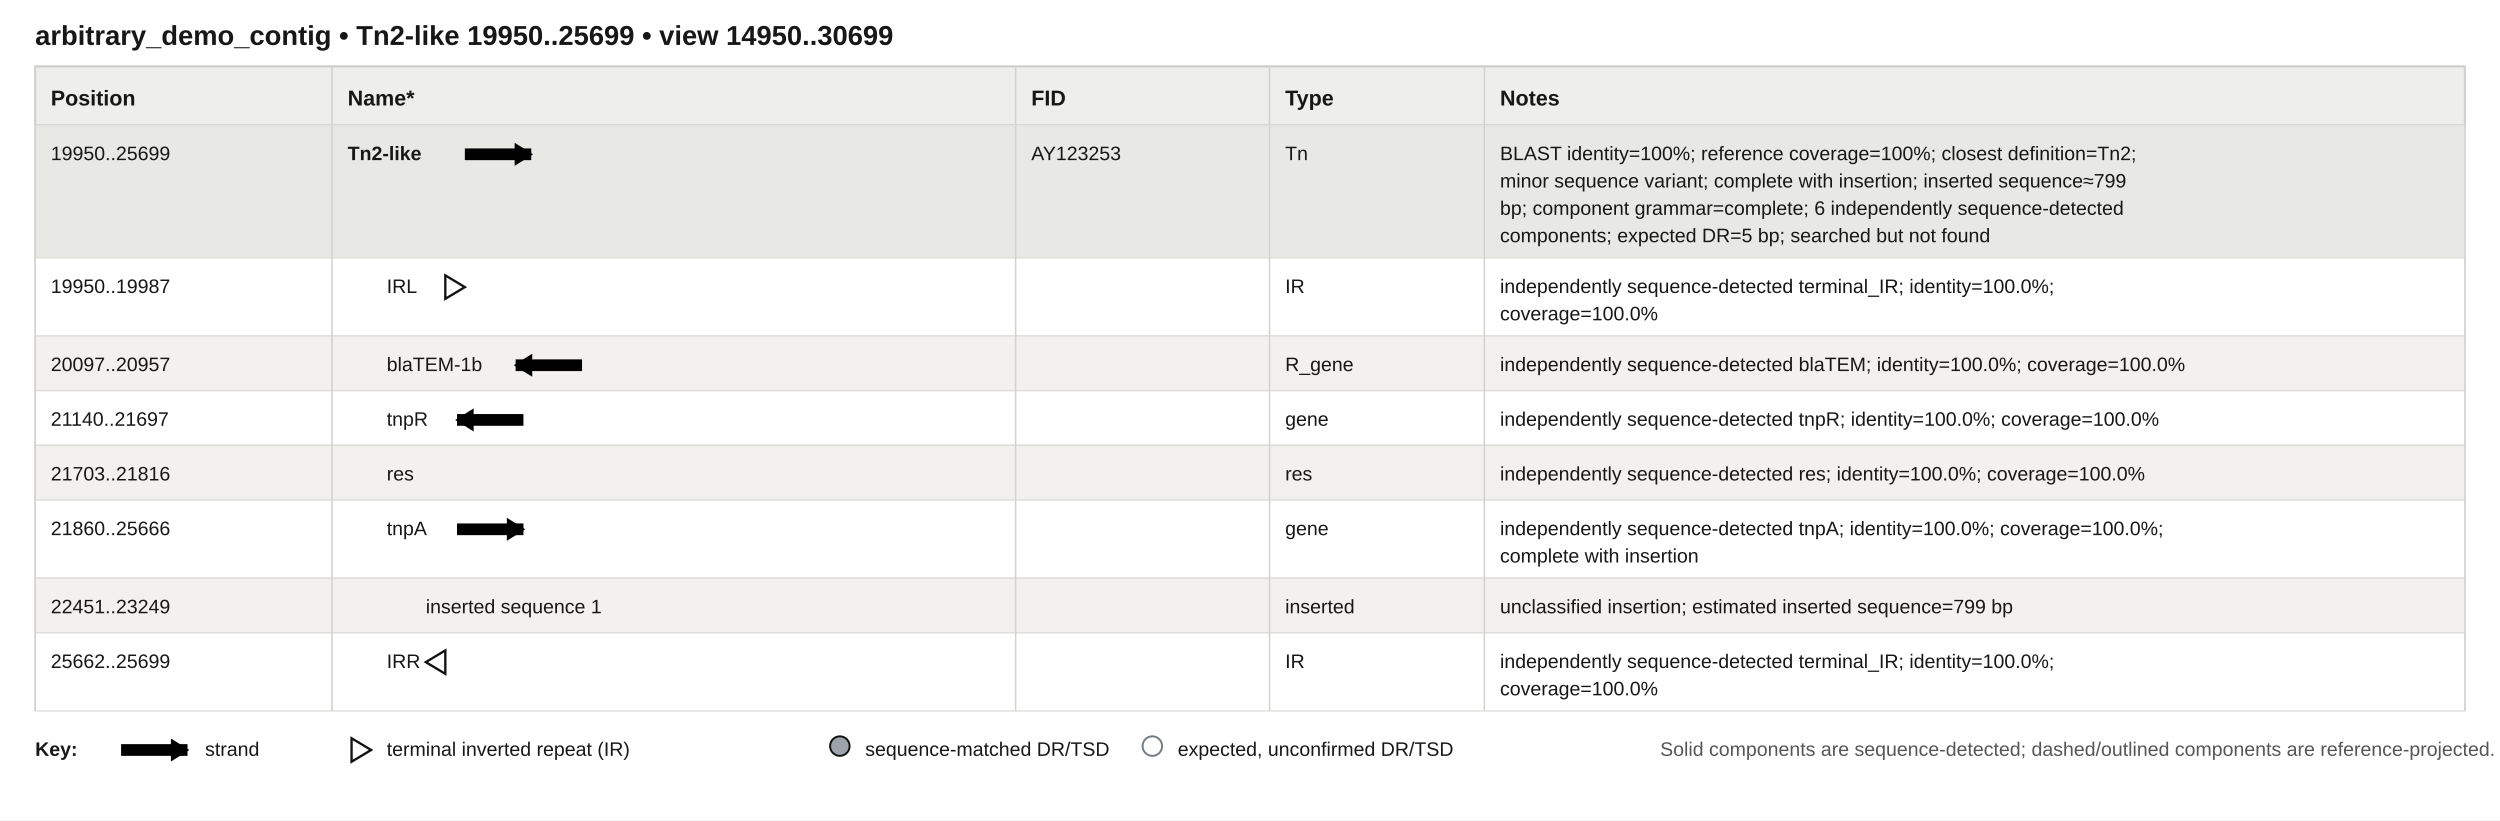
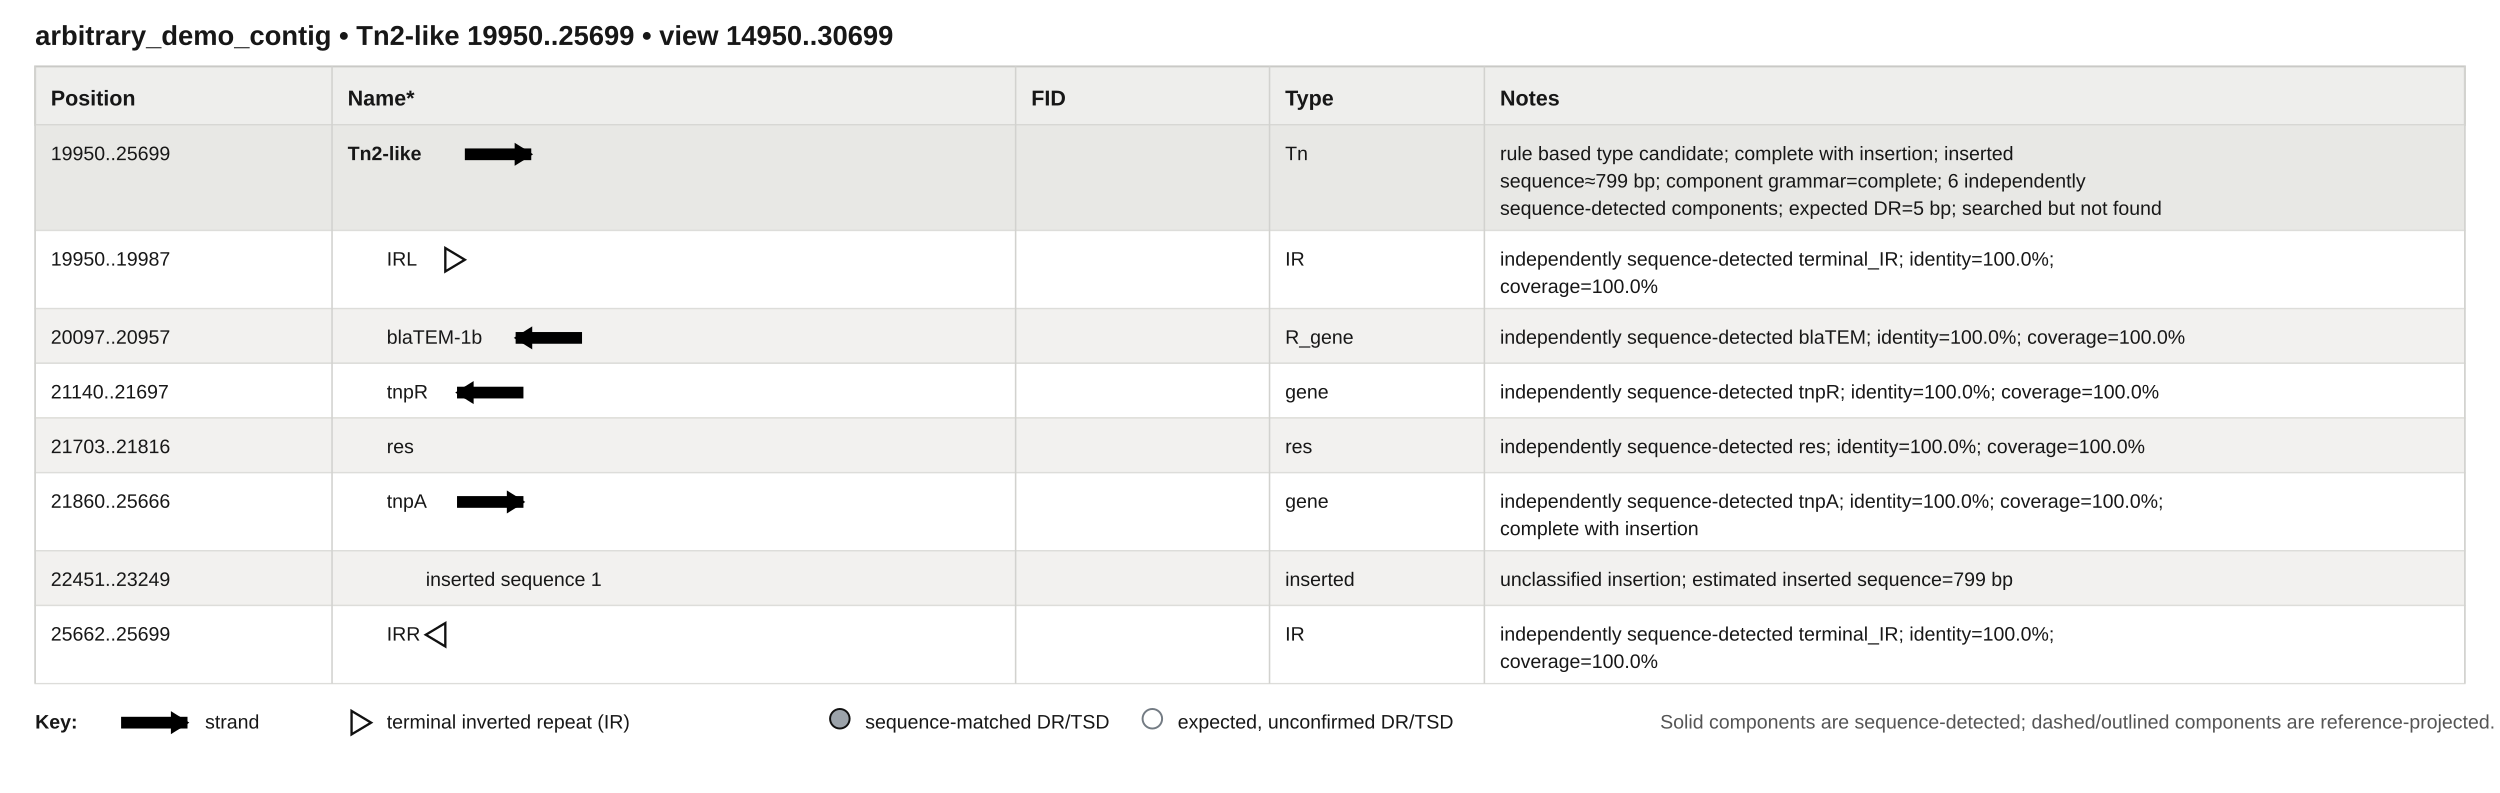
- <svg xmlns="http://www.w3.org/2000/svg" width="1280" height="420" style="background:#fff;font-family:Arial,Helvetica,sans-serif">
-   <rect x="0" y="0" width="1280" height="420" fill="#fff" />
+ <svg xmlns="http://www.w3.org/2000/svg" width="1280" height="406" style="background:#fff;font-family:Arial,Helvetica,sans-serif">
+   <rect x="0" y="0" width="1280" height="406" fill="#fff" />
  <text x="18.0" y="23.0" font-size="14" font-weight="bold" text-anchor="start" fill="#171717">arbitrary_demo_contig • Tn2-like 19950..25699 • view 14950..30699</text>
  <rect x="18" y="34" width="1244" height="30" fill="#eeeeec" stroke="#c9c9c6" />
  <text x="26.0" y="54.0" font-size="11" font-weight="bold" text-anchor="start" fill="#171717">Position</text>
  <text x="178.0" y="54.0" font-size="11" font-weight="bold" text-anchor="start" fill="#171717">Name*</text>
  <text x="528.0" y="54.0" font-size="11" font-weight="bold" text-anchor="start" fill="#171717">FID</text>
  <text x="658.0" y="54.0" font-size="11" font-weight="bold" text-anchor="start" fill="#171717">Type</text>
  <text x="768.0" y="54.0" font-size="11" font-weight="bold" text-anchor="start" fill="#171717">Notes</text>
-   <rect x="18" y="64" width="1244" height="68" fill="#e8e8e5" stroke="#ddddda" stroke-width="0.7" />
+   <rect x="18" y="64" width="1244" height="54" fill="#e8e8e5" stroke="#ddddda" stroke-width="0.7" />
  <text x="26.0" y="82.0" font-size="10" font-weight="normal" text-anchor="start" fill="#171717">19950..25699</text>
  <text x="178.0" y="82.0" font-size="10" font-weight="bold" text-anchor="start" fill="#171717">Tn2-like</text>
  <line x1="238.0" y1="79.0" x2="272.0" y2="79.0" stroke="#000" stroke-width="6" />
  <polygon points="272.0,79.0 264.0,74.0 264.0,84.0" fill="#000000" stroke="#000" />
-   <text x="528.0" y="82.0" font-size="10" font-weight="normal" text-anchor="start" fill="#171717">AY123253</text>
+   <text x="528.0" y="82.0" font-size="10" font-weight="normal" text-anchor="start" fill="#171717" />
  <text x="658.0" y="82.0" font-size="10" font-weight="normal" text-anchor="start" fill="#171717">Tn</text>
-   <text x="768.0" y="82.0" font-size="10" font-weight="normal" text-anchor="start" fill="#171717">BLAST identity=100%; reference coverage=100%; closest definition=Tn2;</text>
-   <text x="768.0" y="96.0" font-size="10" font-weight="normal" text-anchor="start" fill="#171717">minor sequence variant; complete with insertion; inserted sequence≈799</text>
-   <text x="768.0" y="110.0" font-size="10" font-weight="normal" text-anchor="start" fill="#171717">bp; component grammar=complete; 6 independently sequence-detected</text>
-   <text x="768.0" y="124.0" font-size="10" font-weight="normal" text-anchor="start" fill="#171717">components; expected DR=5 bp; searched but not found</text>
-   <rect x="18" y="132" width="1244" height="40" fill="#ffffff" stroke="#ddddda" stroke-width="0.7" />
-   <text x="26.0" y="150.0" font-size="10" font-weight="normal" text-anchor="start" fill="#171717">19950..19987</text>
-   <text x="198.0" y="150.0" font-size="10" font-weight="normal" text-anchor="start" fill="#171717">IRL</text>
-   <polygon points="228.0,141.0 238.0,147.0 228.0,153.0" fill="#fff" stroke="#111" stroke-width="1.2" />
-   <text x="528.0" y="150.0" font-size="10" font-weight="normal" text-anchor="start" fill="#171717" />
-   <text x="658.0" y="150.0" font-size="10" font-weight="normal" text-anchor="start" fill="#171717">IR</text>
-   <text x="768.0" y="150.0" font-size="10" font-weight="normal" text-anchor="start" fill="#171717">independently sequence-detected terminal_IR; identity=100.0%;</text>
-   <text x="768.0" y="164.0" font-size="10" font-weight="normal" text-anchor="start" fill="#171717">coverage=100.0%</text>
-   <rect x="18" y="172" width="1244" height="28" fill="#f2f1ef" stroke="#ddddda" stroke-width="0.7" />
-   <text x="26.0" y="190.0" font-size="10" font-weight="normal" text-anchor="start" fill="#171717">20097..20957</text>
-   <text x="198.0" y="190.0" font-size="10" font-weight="normal" text-anchor="start" fill="#171717">blaTEM-1b</text>
-   <line x1="298.0" y1="187.0" x2="264.0" y2="187.0" stroke="#000" stroke-width="6" />
-   <polygon points="264.0,187.0 272.0,182.0 272.0,192.0" fill="#000000" stroke="#000" />
-   <text x="528.0" y="190.0" font-size="10" font-weight="normal" text-anchor="start" fill="#171717" />
-   <text x="658.0" y="190.0" font-size="10" font-weight="normal" text-anchor="start" fill="#171717">R_gene</text>
-   <text x="768.0" y="190.0" font-size="10" font-weight="normal" text-anchor="start" fill="#171717">independently sequence-detected blaTEM; identity=100.0%; coverage=100.0%</text>
-   <rect x="18" y="200" width="1244" height="28" fill="#ffffff" stroke="#ddddda" stroke-width="0.7" />
-   <text x="26.0" y="218.0" font-size="10" font-weight="normal" text-anchor="start" fill="#171717">21140..21697</text>
-   <text x="198.0" y="218.0" font-size="10" font-weight="normal" text-anchor="start" fill="#171717">tnpR</text>
-   <line x1="268.0" y1="215.0" x2="234.0" y2="215.0" stroke="#000" stroke-width="6" />
-   <polygon points="234.0,215.0 242.0,210.0 242.0,220.0" fill="#000000" stroke="#000" />
-   <text x="528.0" y="218.0" font-size="10" font-weight="normal" text-anchor="start" fill="#171717" />
-   <text x="658.0" y="218.0" font-size="10" font-weight="normal" text-anchor="start" fill="#171717">gene</text>
-   <text x="768.0" y="218.0" font-size="10" font-weight="normal" text-anchor="start" fill="#171717">independently sequence-detected tnpR; identity=100.0%; coverage=100.0%</text>
-   <rect x="18" y="228" width="1244" height="28" fill="#f2f1ef" stroke="#ddddda" stroke-width="0.7" />
-   <text x="26.0" y="246.0" font-size="10" font-weight="normal" text-anchor="start" fill="#171717">21703..21816</text>
-   <text x="198.0" y="246.0" font-size="10" font-weight="normal" text-anchor="start" fill="#171717">res</text>
-   <text x="528.0" y="246.0" font-size="10" font-weight="normal" text-anchor="start" fill="#171717" />
-   <text x="658.0" y="246.0" font-size="10" font-weight="normal" text-anchor="start" fill="#171717">res</text>
-   <text x="768.0" y="246.0" font-size="10" font-weight="normal" text-anchor="start" fill="#171717">independently sequence-detected res; identity=100.0%; coverage=100.0%</text>
-   <rect x="18" y="256" width="1244" height="40" fill="#ffffff" stroke="#ddddda" stroke-width="0.7" />
-   <text x="26.0" y="274.0" font-size="10" font-weight="normal" text-anchor="start" fill="#171717">21860..25666</text>
-   <text x="198.0" y="274.0" font-size="10" font-weight="normal" text-anchor="start" fill="#171717">tnpA</text>
-   <line x1="234.0" y1="271.0" x2="268.0" y2="271.0" stroke="#000" stroke-width="6" />
-   <polygon points="268.0,271.0 260.0,266.0 260.0,276.0" fill="#000000" stroke="#000" />
-   <text x="528.0" y="274.0" font-size="10" font-weight="normal" text-anchor="start" fill="#171717" />
-   <text x="658.0" y="274.0" font-size="10" font-weight="normal" text-anchor="start" fill="#171717">gene</text>
-   <text x="768.0" y="274.0" font-size="10" font-weight="normal" text-anchor="start" fill="#171717">independently sequence-detected tnpA; identity=100.0%; coverage=100.0%;</text>
-   <text x="768.0" y="288.0" font-size="10" font-weight="normal" text-anchor="start" fill="#171717">complete with insertion</text>
-   <rect x="18" y="296" width="1244" height="28" fill="#f2f1ef" stroke="#ddddda" stroke-width="0.7" />
-   <text x="26.0" y="314.0" font-size="10" font-weight="normal" text-anchor="start" fill="#171717">22451..23249</text>
-   <text x="218.0" y="314.0" font-size="10" font-weight="normal" text-anchor="start" fill="#171717">inserted sequence 1</text>
-   <text x="528.0" y="314.0" font-size="10" font-weight="normal" text-anchor="start" fill="#171717" />
-   <text x="658.0" y="314.0" font-size="10" font-weight="normal" text-anchor="start" fill="#171717">inserted</text>
-   <text x="768.0" y="314.0" font-size="10" font-weight="normal" text-anchor="start" fill="#171717">unclassified insertion; estimated inserted sequence=799 bp</text>
-   <rect x="18" y="324" width="1244" height="40" fill="#ffffff" stroke="#ddddda" stroke-width="0.7" />
-   <text x="26.0" y="342.0" font-size="10" font-weight="normal" text-anchor="start" fill="#171717">25662..25699</text>
-   <text x="198.0" y="342.0" font-size="10" font-weight="normal" text-anchor="start" fill="#171717">IRR</text>
-   <polygon points="228.0,333.0 218.0,339.0 228.0,345.0" fill="#fff" stroke="#111" stroke-width="1.2" />
-   <text x="528.0" y="342.0" font-size="10" font-weight="normal" text-anchor="start" fill="#171717" />
-   <text x="658.0" y="342.0" font-size="10" font-weight="normal" text-anchor="start" fill="#171717">IR</text>
-   <text x="768.0" y="342.0" font-size="10" font-weight="normal" text-anchor="start" fill="#171717">independently sequence-detected terminal_IR; identity=100.0%;</text>
-   <text x="768.0" y="356.0" font-size="10" font-weight="normal" text-anchor="start" fill="#171717">coverage=100.0%</text>
-   <line x1="18" y1="34" x2="18" y2="364" stroke="#d2d2cf" stroke-width="0.8" />
-   <line x1="170" y1="34" x2="170" y2="364" stroke="#d2d2cf" stroke-width="0.8" />
-   <line x1="520" y1="34" x2="520" y2="364" stroke="#d2d2cf" stroke-width="0.8" />
-   <line x1="650" y1="34" x2="650" y2="364" stroke="#d2d2cf" stroke-width="0.8" />
-   <line x1="760" y1="34" x2="760" y2="364" stroke="#d2d2cf" stroke-width="0.8" />
-   <line x1="1262" y1="34" x2="1262" y2="364" stroke="#d2d2cf" stroke-width="0.8" />
-   <text x="18.0" y="387.0" font-size="10" font-weight="bold" text-anchor="start" fill="#171717">Key:</text>
-   <line x1="62.0" y1="384.0" x2="96.0" y2="384.0" stroke="#000" stroke-width="6" />
-   <polygon points="96.0,384.0 88.0,379.0 88.0,389.0" fill="#000000" stroke="#000" />
-   <text x="105.0" y="387.0" font-size="10" font-weight="normal" text-anchor="start" fill="#171717">strand</text>
-   <polygon points="180.0,378.0 190.0,384.0 180.0,390.0" fill="#fff" stroke="#111" stroke-width="1.2" />
-   <text x="198.0" y="387.0" font-size="10" font-weight="normal" text-anchor="start" fill="#171717">terminal inverted repeat (IR)</text>
-   <circle cx="430" cy="382" r="5" fill="#9ca3aa" stroke="#111" />
-   <text x="443.0" y="387.0" font-size="10" font-weight="normal" text-anchor="start" fill="#171717">sequence-matched DR/TSD</text>
-   <circle cx="590" cy="382" r="5" fill="#fff" stroke="#737b83" />
-   <text x="603.0" y="387.0" font-size="10" font-weight="normal" text-anchor="start" fill="#171717">expected, unconfirmed DR/TSD</text>
-   <text x="850.0" y="387.0" font-size="10" font-weight="normal" text-anchor="start" fill="#555555">Solid components are sequence-detected; dashed/outlined components are reference-projected.</text>
+   <text x="768.0" y="82.0" font-size="10" font-weight="normal" text-anchor="start" fill="#171717">rule based type candidate; complete with insertion; inserted</text>
+   <text x="768.0" y="96.0" font-size="10" font-weight="normal" text-anchor="start" fill="#171717">sequence≈799 bp; component grammar=complete; 6 independently</text>
+   <text x="768.0" y="110.0" font-size="10" font-weight="normal" text-anchor="start" fill="#171717">sequence-detected components; expected DR=5 bp; searched but not found</text>
+   <rect x="18" y="118" width="1244" height="40" fill="#ffffff" stroke="#ddddda" stroke-width="0.7" />
+   <text x="26.0" y="136.0" font-size="10" font-weight="normal" text-anchor="start" fill="#171717">19950..19987</text>
+   <text x="198.0" y="136.0" font-size="10" font-weight="normal" text-anchor="start" fill="#171717">IRL</text>
+   <polygon points="228.0,127.0 238.0,133.0 228.0,139.0" fill="#fff" stroke="#111" stroke-width="1.2" />
+   <text x="528.0" y="136.0" font-size="10" font-weight="normal" text-anchor="start" fill="#171717" />
+   <text x="658.0" y="136.0" font-size="10" font-weight="normal" text-anchor="start" fill="#171717">IR</text>
+   <text x="768.0" y="136.0" font-size="10" font-weight="normal" text-anchor="start" fill="#171717">independently sequence-detected terminal_IR; identity=100.0%;</text>
+   <text x="768.0" y="150.0" font-size="10" font-weight="normal" text-anchor="start" fill="#171717">coverage=100.0%</text>
+   <rect x="18" y="158" width="1244" height="28" fill="#f2f1ef" stroke="#ddddda" stroke-width="0.7" />
+   <text x="26.0" y="176.0" font-size="10" font-weight="normal" text-anchor="start" fill="#171717">20097..20957</text>
+   <text x="198.0" y="176.0" font-size="10" font-weight="normal" text-anchor="start" fill="#171717">blaTEM-1b</text>
+   <line x1="298.0" y1="173.0" x2="264.0" y2="173.0" stroke="#000" stroke-width="6" />
+   <polygon points="264.0,173.0 272.0,168.0 272.0,178.0" fill="#000000" stroke="#000" />
+   <text x="528.0" y="176.0" font-size="10" font-weight="normal" text-anchor="start" fill="#171717" />
+   <text x="658.0" y="176.0" font-size="10" font-weight="normal" text-anchor="start" fill="#171717">R_gene</text>
+   <text x="768.0" y="176.0" font-size="10" font-weight="normal" text-anchor="start" fill="#171717">independently sequence-detected blaTEM; identity=100.0%; coverage=100.0%</text>
+   <rect x="18" y="186" width="1244" height="28" fill="#ffffff" stroke="#ddddda" stroke-width="0.7" />
+   <text x="26.0" y="204.0" font-size="10" font-weight="normal" text-anchor="start" fill="#171717">21140..21697</text>
+   <text x="198.0" y="204.0" font-size="10" font-weight="normal" text-anchor="start" fill="#171717">tnpR</text>
+   <line x1="268.0" y1="201.0" x2="234.0" y2="201.0" stroke="#000" stroke-width="6" />
+   <polygon points="234.0,201.0 242.0,196.0 242.0,206.0" fill="#000000" stroke="#000" />
+   <text x="528.0" y="204.0" font-size="10" font-weight="normal" text-anchor="start" fill="#171717" />
+   <text x="658.0" y="204.0" font-size="10" font-weight="normal" text-anchor="start" fill="#171717">gene</text>
+   <text x="768.0" y="204.0" font-size="10" font-weight="normal" text-anchor="start" fill="#171717">independently sequence-detected tnpR; identity=100.0%; coverage=100.0%</text>
+   <rect x="18" y="214" width="1244" height="28" fill="#f2f1ef" stroke="#ddddda" stroke-width="0.7" />
+   <text x="26.0" y="232.0" font-size="10" font-weight="normal" text-anchor="start" fill="#171717">21703..21816</text>
+   <text x="198.0" y="232.0" font-size="10" font-weight="normal" text-anchor="start" fill="#171717">res</text>
+   <text x="528.0" y="232.0" font-size="10" font-weight="normal" text-anchor="start" fill="#171717" />
+   <text x="658.0" y="232.0" font-size="10" font-weight="normal" text-anchor="start" fill="#171717">res</text>
+   <text x="768.0" y="232.0" font-size="10" font-weight="normal" text-anchor="start" fill="#171717">independently sequence-detected res; identity=100.0%; coverage=100.0%</text>
+   <rect x="18" y="242" width="1244" height="40" fill="#ffffff" stroke="#ddddda" stroke-width="0.7" />
+   <text x="26.0" y="260.0" font-size="10" font-weight="normal" text-anchor="start" fill="#171717">21860..25666</text>
+   <text x="198.0" y="260.0" font-size="10" font-weight="normal" text-anchor="start" fill="#171717">tnpA</text>
+   <line x1="234.0" y1="257.0" x2="268.0" y2="257.0" stroke="#000" stroke-width="6" />
+   <polygon points="268.0,257.0 260.0,252.0 260.0,262.0" fill="#000000" stroke="#000" />
+   <text x="528.0" y="260.0" font-size="10" font-weight="normal" text-anchor="start" fill="#171717" />
+   <text x="658.0" y="260.0" font-size="10" font-weight="normal" text-anchor="start" fill="#171717">gene</text>
+   <text x="768.0" y="260.0" font-size="10" font-weight="normal" text-anchor="start" fill="#171717">independently sequence-detected tnpA; identity=100.0%; coverage=100.0%;</text>
+   <text x="768.0" y="274.0" font-size="10" font-weight="normal" text-anchor="start" fill="#171717">complete with insertion</text>
+   <rect x="18" y="282" width="1244" height="28" fill="#f2f1ef" stroke="#ddddda" stroke-width="0.7" />
+   <text x="26.0" y="300.0" font-size="10" font-weight="normal" text-anchor="start" fill="#171717">22451..23249</text>
+   <text x="218.0" y="300.0" font-size="10" font-weight="normal" text-anchor="start" fill="#171717">inserted sequence 1</text>
+   <text x="528.0" y="300.0" font-size="10" font-weight="normal" text-anchor="start" fill="#171717" />
+   <text x="658.0" y="300.0" font-size="10" font-weight="normal" text-anchor="start" fill="#171717">inserted</text>
+   <text x="768.0" y="300.0" font-size="10" font-weight="normal" text-anchor="start" fill="#171717">unclassified insertion; estimated inserted sequence=799 bp</text>
+   <rect x="18" y="310" width="1244" height="40" fill="#ffffff" stroke="#ddddda" stroke-width="0.7" />
+   <text x="26.0" y="328.0" font-size="10" font-weight="normal" text-anchor="start" fill="#171717">25662..25699</text>
+   <text x="198.0" y="328.0" font-size="10" font-weight="normal" text-anchor="start" fill="#171717">IRR</text>
+   <polygon points="228.0,319.0 218.0,325.0 228.0,331.0" fill="#fff" stroke="#111" stroke-width="1.2" />
+   <text x="528.0" y="328.0" font-size="10" font-weight="normal" text-anchor="start" fill="#171717" />
+   <text x="658.0" y="328.0" font-size="10" font-weight="normal" text-anchor="start" fill="#171717">IR</text>
+   <text x="768.0" y="328.0" font-size="10" font-weight="normal" text-anchor="start" fill="#171717">independently sequence-detected terminal_IR; identity=100.0%;</text>
+   <text x="768.0" y="342.0" font-size="10" font-weight="normal" text-anchor="start" fill="#171717">coverage=100.0%</text>
+   <line x1="18" y1="34" x2="18" y2="350" stroke="#d2d2cf" stroke-width="0.8" />
+   <line x1="170" y1="34" x2="170" y2="350" stroke="#d2d2cf" stroke-width="0.8" />
+   <line x1="520" y1="34" x2="520" y2="350" stroke="#d2d2cf" stroke-width="0.8" />
+   <line x1="650" y1="34" x2="650" y2="350" stroke="#d2d2cf" stroke-width="0.8" />
+   <line x1="760" y1="34" x2="760" y2="350" stroke="#d2d2cf" stroke-width="0.8" />
+   <line x1="1262" y1="34" x2="1262" y2="350" stroke="#d2d2cf" stroke-width="0.8" />
+   <text x="18.0" y="373.0" font-size="10" font-weight="bold" text-anchor="start" fill="#171717">Key:</text>
+   <line x1="62.0" y1="370.0" x2="96.0" y2="370.0" stroke="#000" stroke-width="6" />
+   <polygon points="96.0,370.0 88.0,365.0 88.0,375.0" fill="#000000" stroke="#000" />
+   <text x="105.0" y="373.0" font-size="10" font-weight="normal" text-anchor="start" fill="#171717">strand</text>
+   <polygon points="180.0,364.0 190.0,370.0 180.0,376.0" fill="#fff" stroke="#111" stroke-width="1.2" />
+   <text x="198.0" y="373.0" font-size="10" font-weight="normal" text-anchor="start" fill="#171717">terminal inverted repeat (IR)</text>
+   <circle cx="430" cy="368" r="5" fill="#9ca3aa" stroke="#111" />
+   <text x="443.0" y="373.0" font-size="10" font-weight="normal" text-anchor="start" fill="#171717">sequence-matched DR/TSD</text>
+   <circle cx="590" cy="368" r="5" fill="#fff" stroke="#737b83" />
+   <text x="603.0" y="373.0" font-size="10" font-weight="normal" text-anchor="start" fill="#171717">expected, unconfirmed DR/TSD</text>
+   <text x="850.0" y="373.0" font-size="10" font-weight="normal" text-anchor="start" fill="#555555">Solid components are sequence-detected; dashed/outlined components are reference-projected.</text>
</svg>
